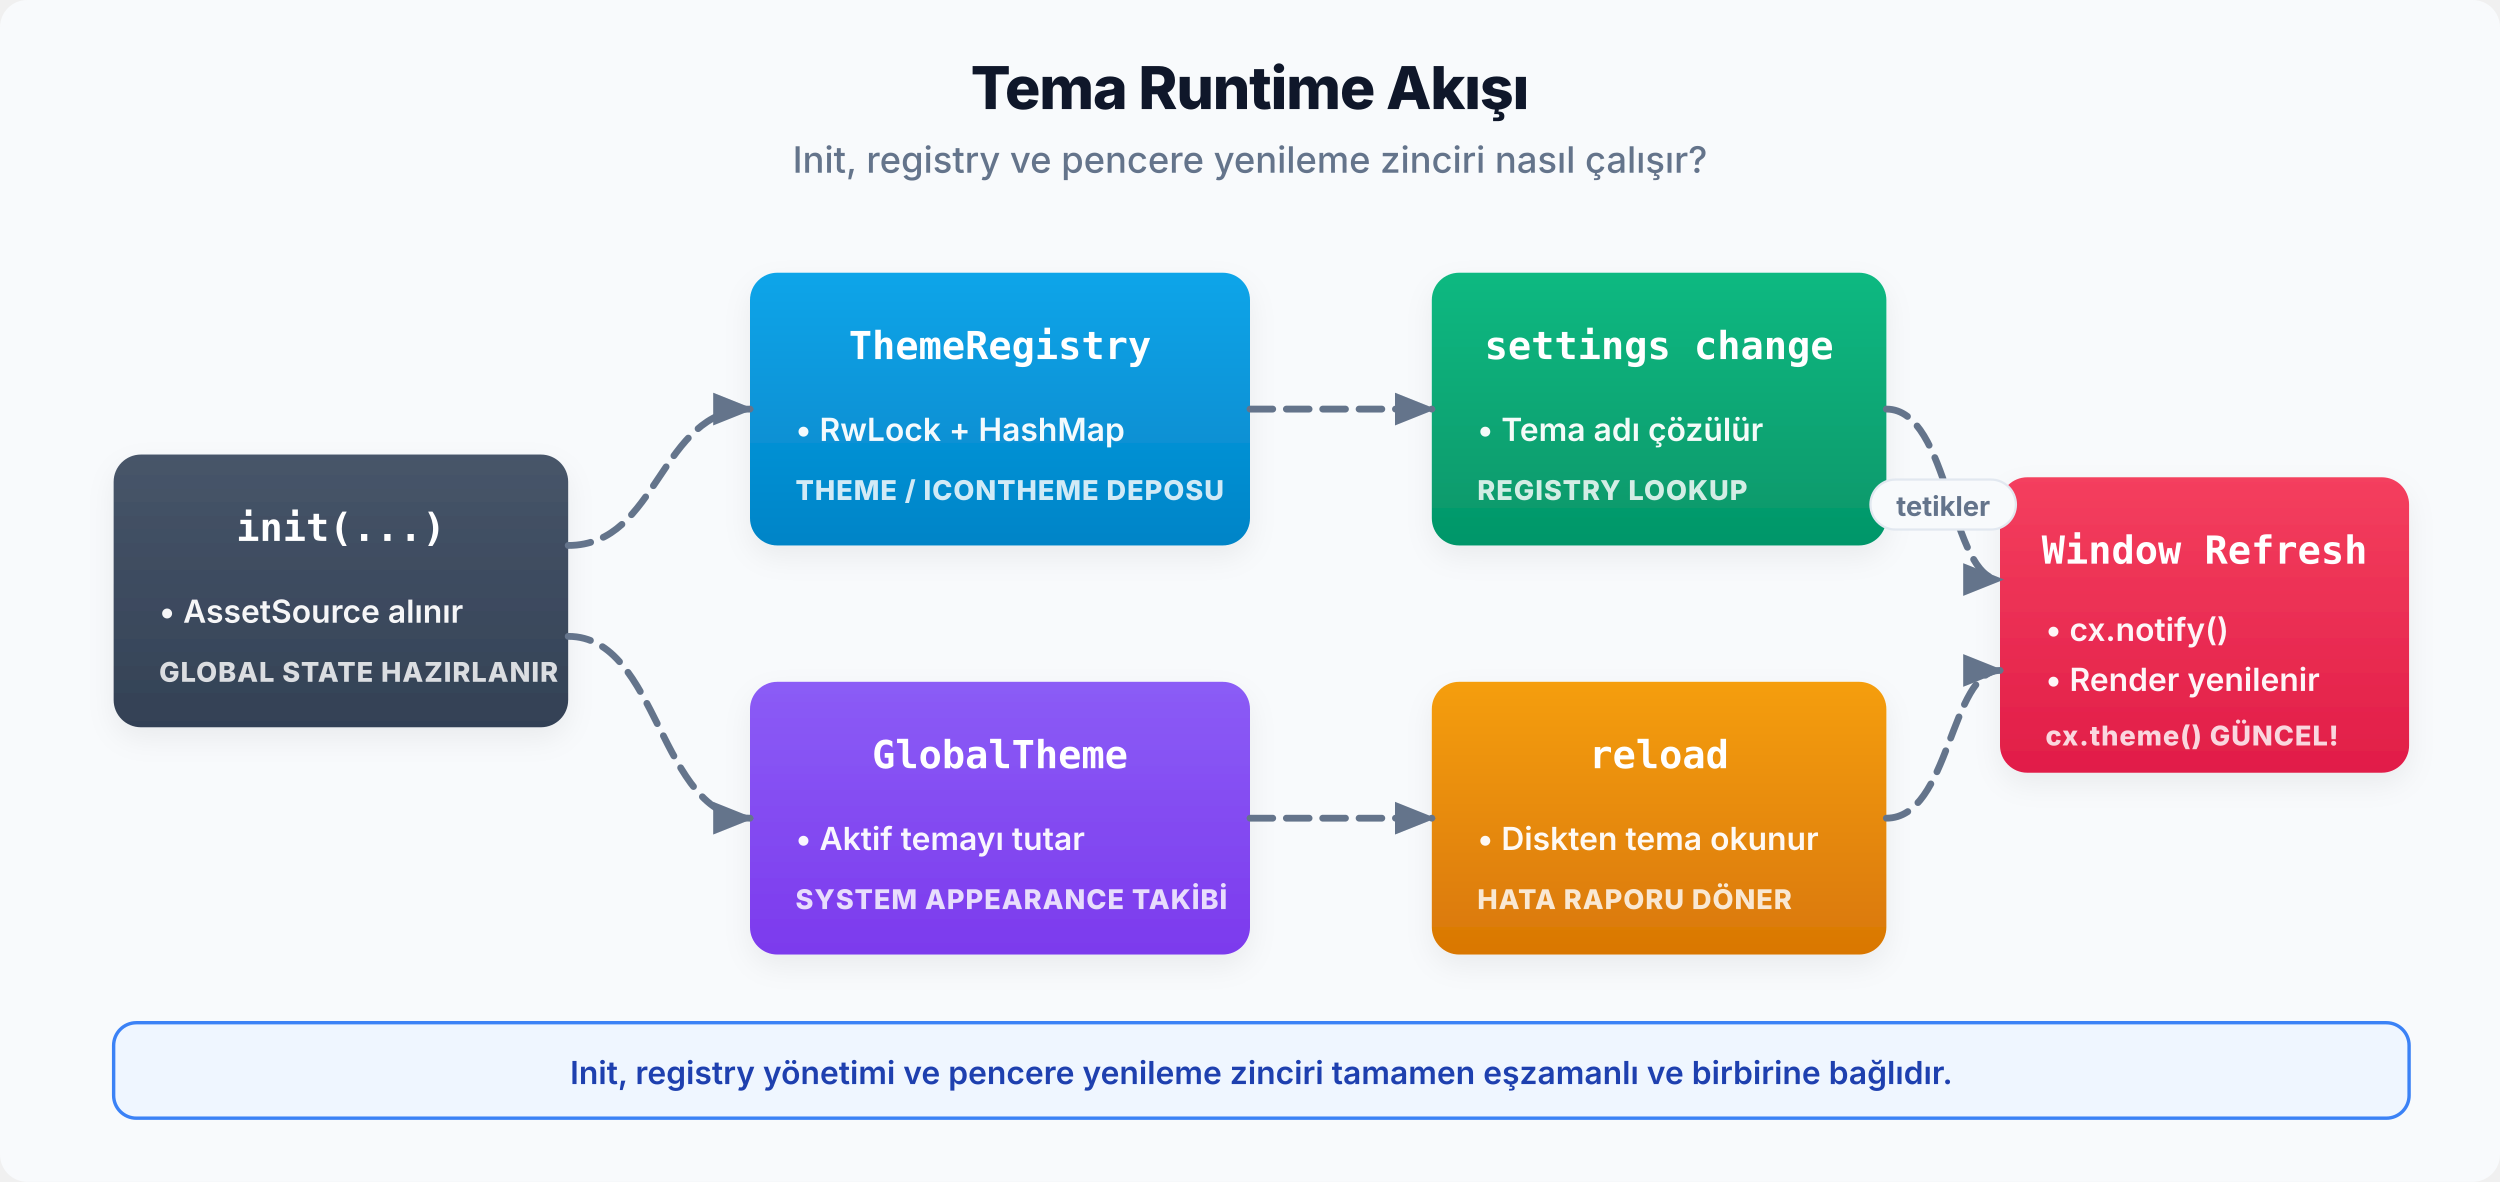
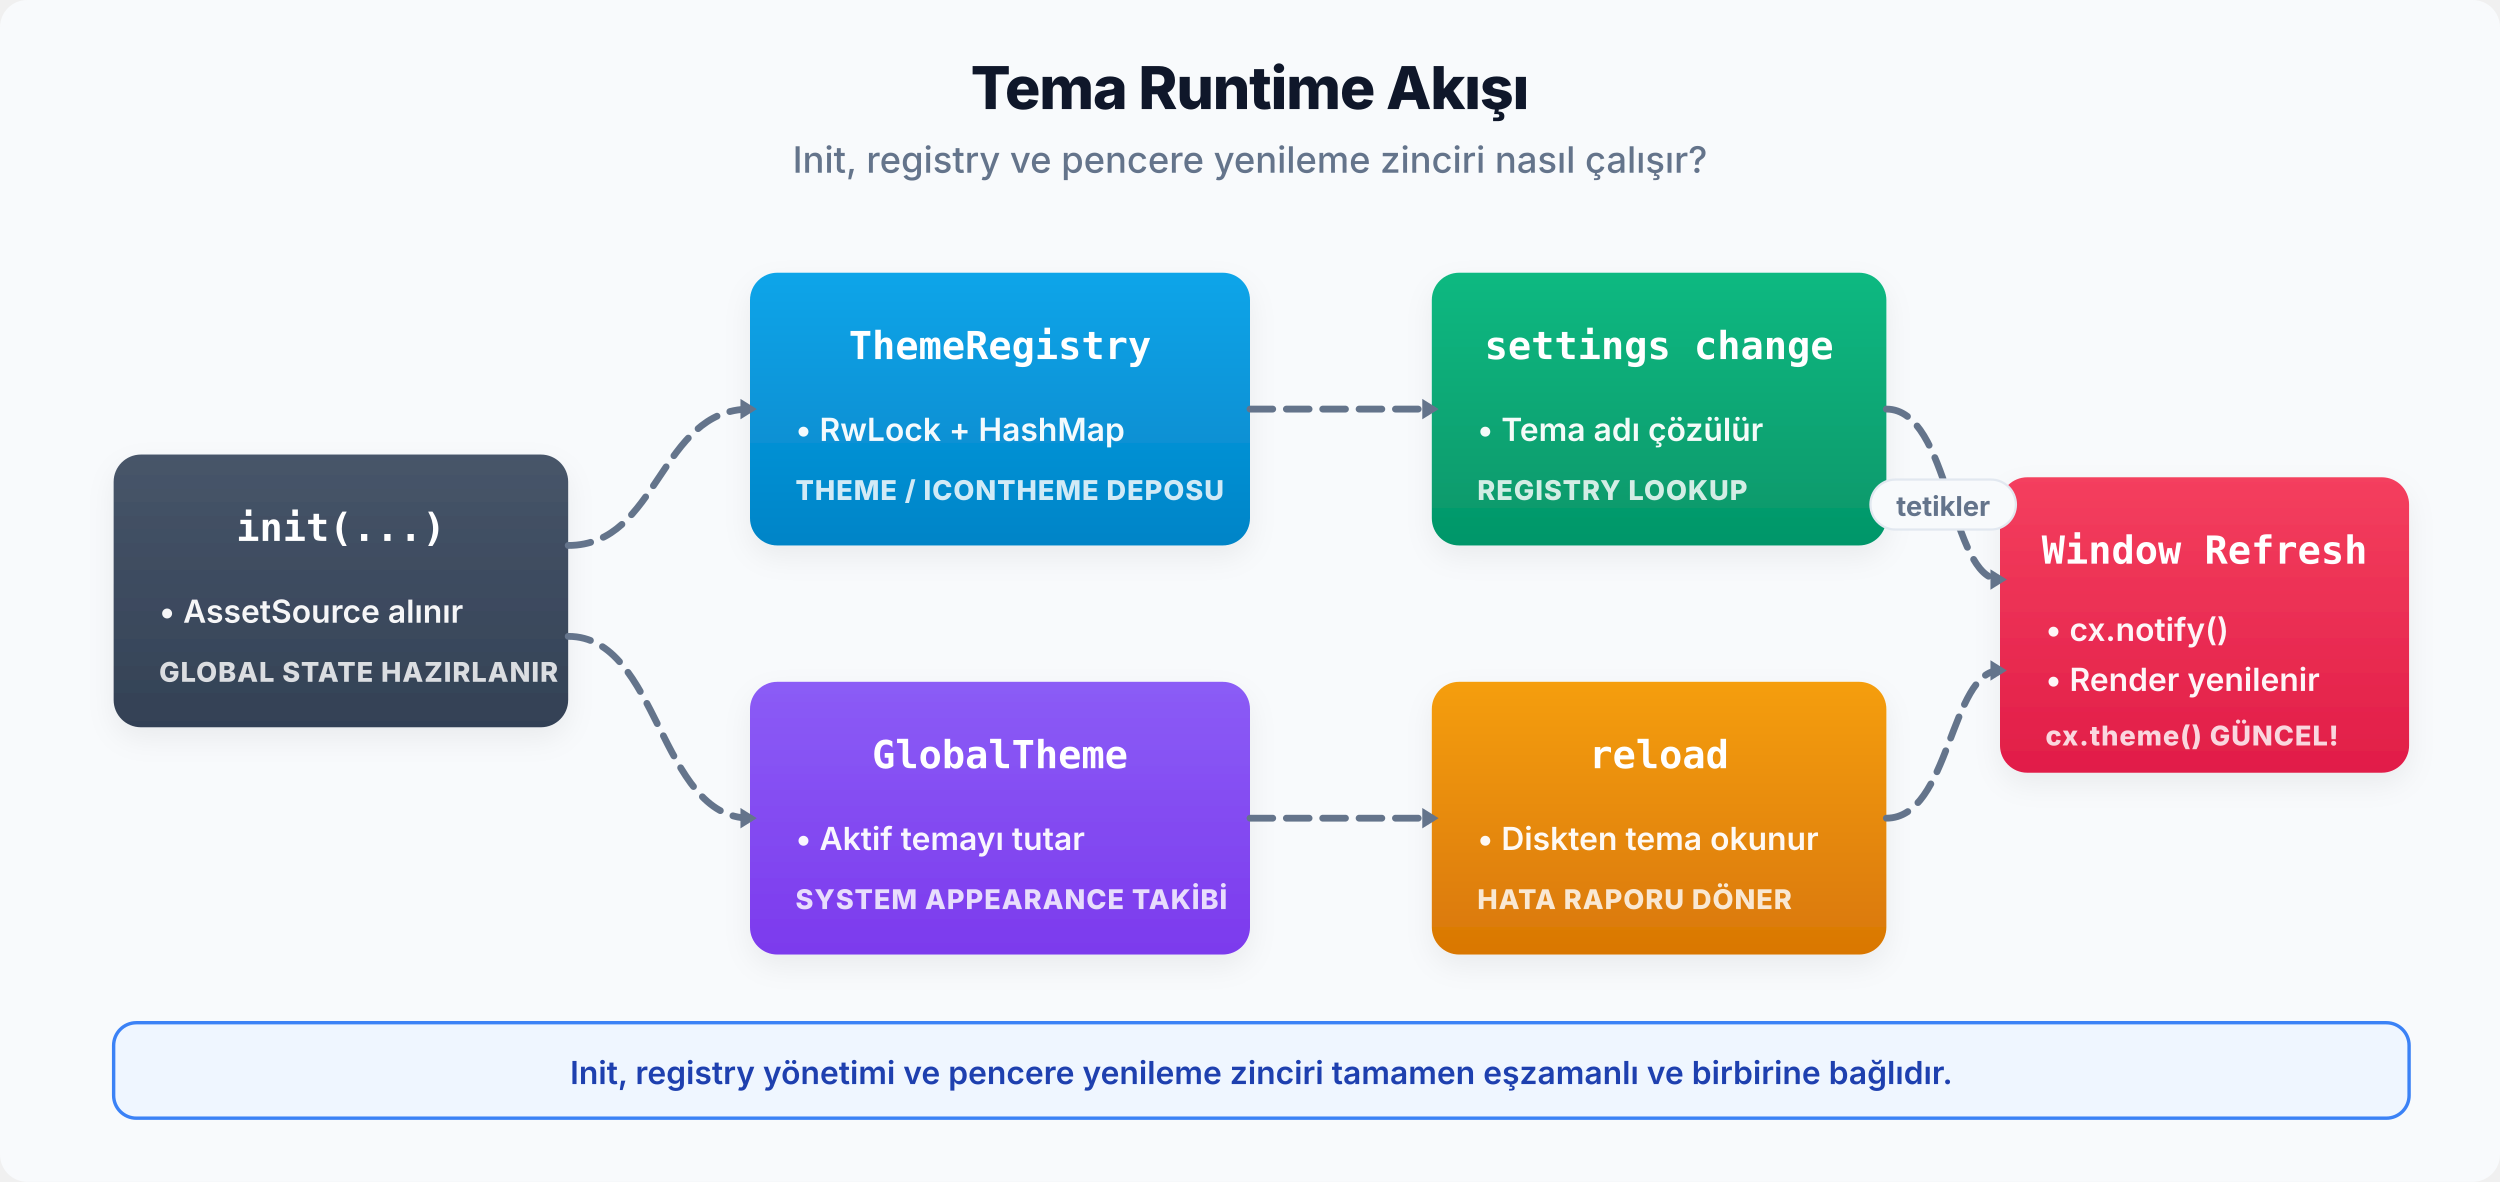
<svg xmlns="http://www.w3.org/2000/svg" viewBox="0 0 1100 520">
  <defs>
    <filter id="shadow" x="-20%" y="-20%" width="140%" height="140%">
      <feDropShadow dx="0" dy="5" stdDeviation="6" flood-color="#0f172a" flood-opacity="0.06" />
    </filter>
-     <marker id="arrow" viewBox="0 0 10 10" refX="9" refY="5" markerWidth="6" markerHeight="6" orient="auto">
-       <path d="M 0 1 L 10 5 L 0 9 Z" fill="#64748b" />
+     <marker id="arrow" viewBox="0 0 1 1" refX="0.4" refY="0" markerWidth="1" markerHeight="1" orient="auto-start-reverse" overflow="visible" preserveAspectRatio="xMidYMid">
+       <path d="M 1.4 0 L -1 1.5 L -1 -1.5 Z" fill="#64748b" />
    </marker>
    <linearGradient id="g-slate" x1="0" y1="0" x2="0" y2="1">
      <stop offset="0" stop-color="#475569" />
      <stop offset="1" stop-color="#334155" />
    </linearGradient>
    <linearGradient id="g-sky" x1="0" y1="0" x2="0" y2="1">
      <stop offset="0" stop-color="#0ea5e9" />
      <stop offset="1" stop-color="#0284c7" />
    </linearGradient>
    <linearGradient id="g-violet" x1="0" y1="0" x2="0" y2="1">
      <stop offset="0" stop-color="#8b5cf6" />
      <stop offset="1" stop-color="#7c3aed" />
    </linearGradient>
    <linearGradient id="g-green" x1="0" y1="0" x2="0" y2="1">
      <stop offset="0" stop-color="#10b981" />
      <stop offset="1" stop-color="#059669" />
    </linearGradient>
    <linearGradient id="g-amber" x1="0" y1="0" x2="0" y2="1">
      <stop offset="0" stop-color="#f59e0b" />
      <stop offset="1" stop-color="#d97706" />
    </linearGradient>
    <linearGradient id="g-rose" x1="0" y1="0" x2="0" y2="1">
      <stop offset="0" stop-color="#f43f5e" />
      <stop offset="1" stop-color="#e11d48" />
    </linearGradient>
    <style>
      .bg { fill: #f8fafc; }
      .title { font: 800 26px system-ui, -apple-system, sans-serif; fill: #0f172a; letter-spacing: -0.5px; text-anchor: middle; }
      .sub { font: 500 16px system-ui, -apple-system, sans-serif; fill: #64748b; text-anchor: middle; }

      .api { font: 800 17px ui-monospace, SFMono-Regular, monospace; fill: #ffffff; text-anchor: middle; }
      .body { font: 600 14px system-ui, -apple-system, sans-serif; fill: #ffffff; opacity: 0.95; }
      .when { font: 800 12px system-ui, -apple-system, sans-serif; fill: #ffffff; opacity: 0.82; letter-spacing: 0.4px; }

      .arrow-line { stroke: #64748b; stroke-width: 3; fill: none; marker-end: url(#arrow); stroke-linecap: round; stroke-linejoin: round; }
      .card { filter: url(#shadow); }
      .foot-note { font: 600 14px system-ui, -apple-system, sans-serif; fill: #1e40af; text-anchor: middle; }
      .lbl { font: 700 12px system-ui, -apple-system, sans-serif; fill: #64748b; text-anchor: middle; }

      @keyframes flowdash {
        0%   { stroke-dashoffset: 32; }
        100% { stroke-dashoffset: 0; }
      }
      .flow {
        stroke-dasharray: 10 6;
        animation: flowdash 9s linear infinite;
      }
      @keyframes glowpulse {
        0%, 100% { opacity: 1; }
        50%      { opacity: 0.78; }
      }
      .pulse { animation: glowpulse 10s ease-in-out infinite; }
      @media (prefers-reduced-motion: reduce) {
        .flow { animation: none; }
        .pulse { animation: none; }
      }
    </style>
  </defs>
  <rect width="100%" height="100%" rx="12" class="bg" />
  <text x="550" y="48" class="title">Tema Runtime Akışı</text>
  <text x="550" y="76" class="sub">Init, registry ve pencere yenileme zinciri nasıl çalışır?</text>
  <g transform="translate(50, 200)">
    <rect width="200" height="120" rx="12" fill="url(#g-slate)" class="card" />
    <text x="100" y="38" class="api">init(...)</text>
    <text x="20" y="74" class="body">• AssetSource alınır</text>
    <text x="20" y="100" class="when">GLOBAL STATE HAZIRLANIR</text>
  </g>
  <g transform="translate(330, 120)">
    <rect width="220" height="120" rx="12" fill="url(#g-sky)" class="card" />
    <text x="110" y="38" class="api">ThemeRegistry</text>
    <text x="20" y="74" class="body">• RwLock + HashMap</text>
    <text x="20" y="100" class="when">THEME / ICONTHEME DEPOSU</text>
  </g>
  <g transform="translate(330, 300)">
    <rect width="220" height="120" rx="12" fill="url(#g-violet)" class="card" />
    <text x="110" y="38" class="api">GlobalTheme</text>
    <text x="20" y="74" class="body">• Aktif temayı tutar</text>
    <text x="20" y="100" class="when">SYSTEM APPEARANCE TAKİBİ</text>
  </g>
  <g transform="translate(630, 120)">
    <rect width="200" height="120" rx="12" fill="url(#g-green)" class="card" />
    <text x="100" y="38" class="api">settings change</text>
    <text x="20" y="74" class="body">• Tema adı çözülür</text>
    <text x="20" y="100" class="when">REGISTRY LOOKUP</text>
  </g>
  <g transform="translate(630, 300)">
    <rect width="200" height="120" rx="12" fill="url(#g-amber)" class="card" />
    <text x="100" y="38" class="api">reload</text>
    <text x="20" y="74" class="body">• Diskten tema okunur</text>
    <text x="20" y="100" class="when">HATA RAPORU DÖNER</text>
  </g>
  <g transform="translate(880, 210)">
    <rect width="180" height="130" rx="12" fill="url(#g-rose)" class="card pulse" />
    <text x="90" y="38" class="api">Window Refresh</text>
    <text x="20" y="72" class="body">• cx.notify()</text>
    <text x="20" y="94" class="body">• Render yenilenir</text>
    <text x="20" y="118" class="when">cx.theme() GÜNCEL!</text>
  </g>
  <path d="M 250 240 C 290 240 290 180 330 180" class="arrow-line flow" />
  <path d="M 250 280 C 290 280 290 360 330 360" class="arrow-line flow" />
  <path d="M 550 180 H 630" class="arrow-line flow" />
  <path d="M 550 360 H 630" class="arrow-line flow" />
  <path d="M 830 180 C 858 180 858 255 880 255" class="arrow-line flow" />
  <path d="M 830 360 C 858 360 858 295 880 295" class="arrow-line flow" />
  <g transform="translate(855, 226)">
    <rect x="-32" y="-15" width="64" height="22" rx="11" fill="#f8fafc" stroke="#e2e8f0" stroke-width="1" />
    <text x="0" y="1" class="lbl">tetikler</text>
  </g>
  <g transform="translate(50, 450)">
    <rect width="1010" height="42" rx="10" fill="#eff6ff" stroke="#3b82f6" stroke-width="1.5" />
    <text x="505" y="27" class="foot-note">Init, registry yönetimi ve pencere yenileme zinciri tamamen eşzamanlı ve birbirine bağlıdır.</text>
  </g>
</svg>
